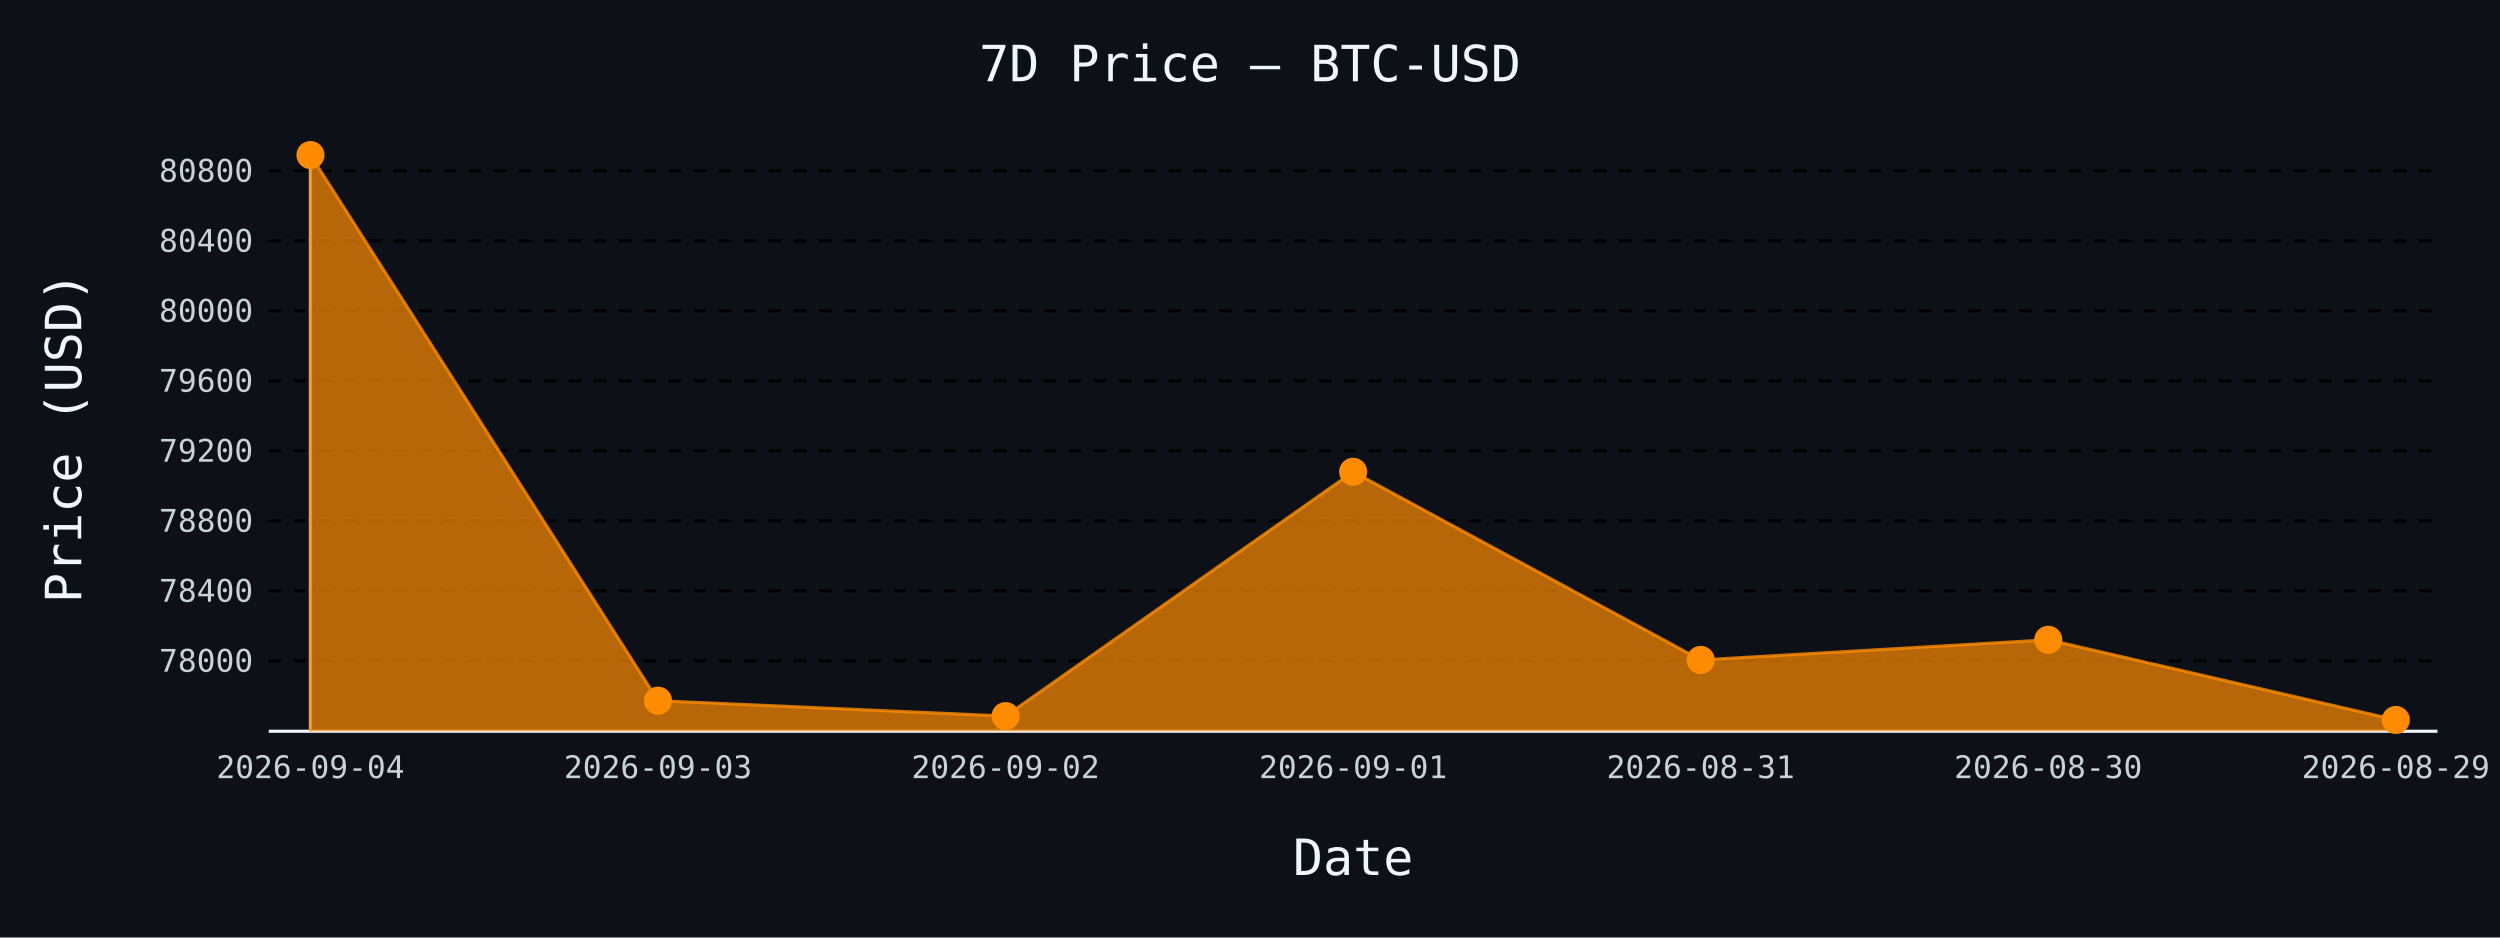
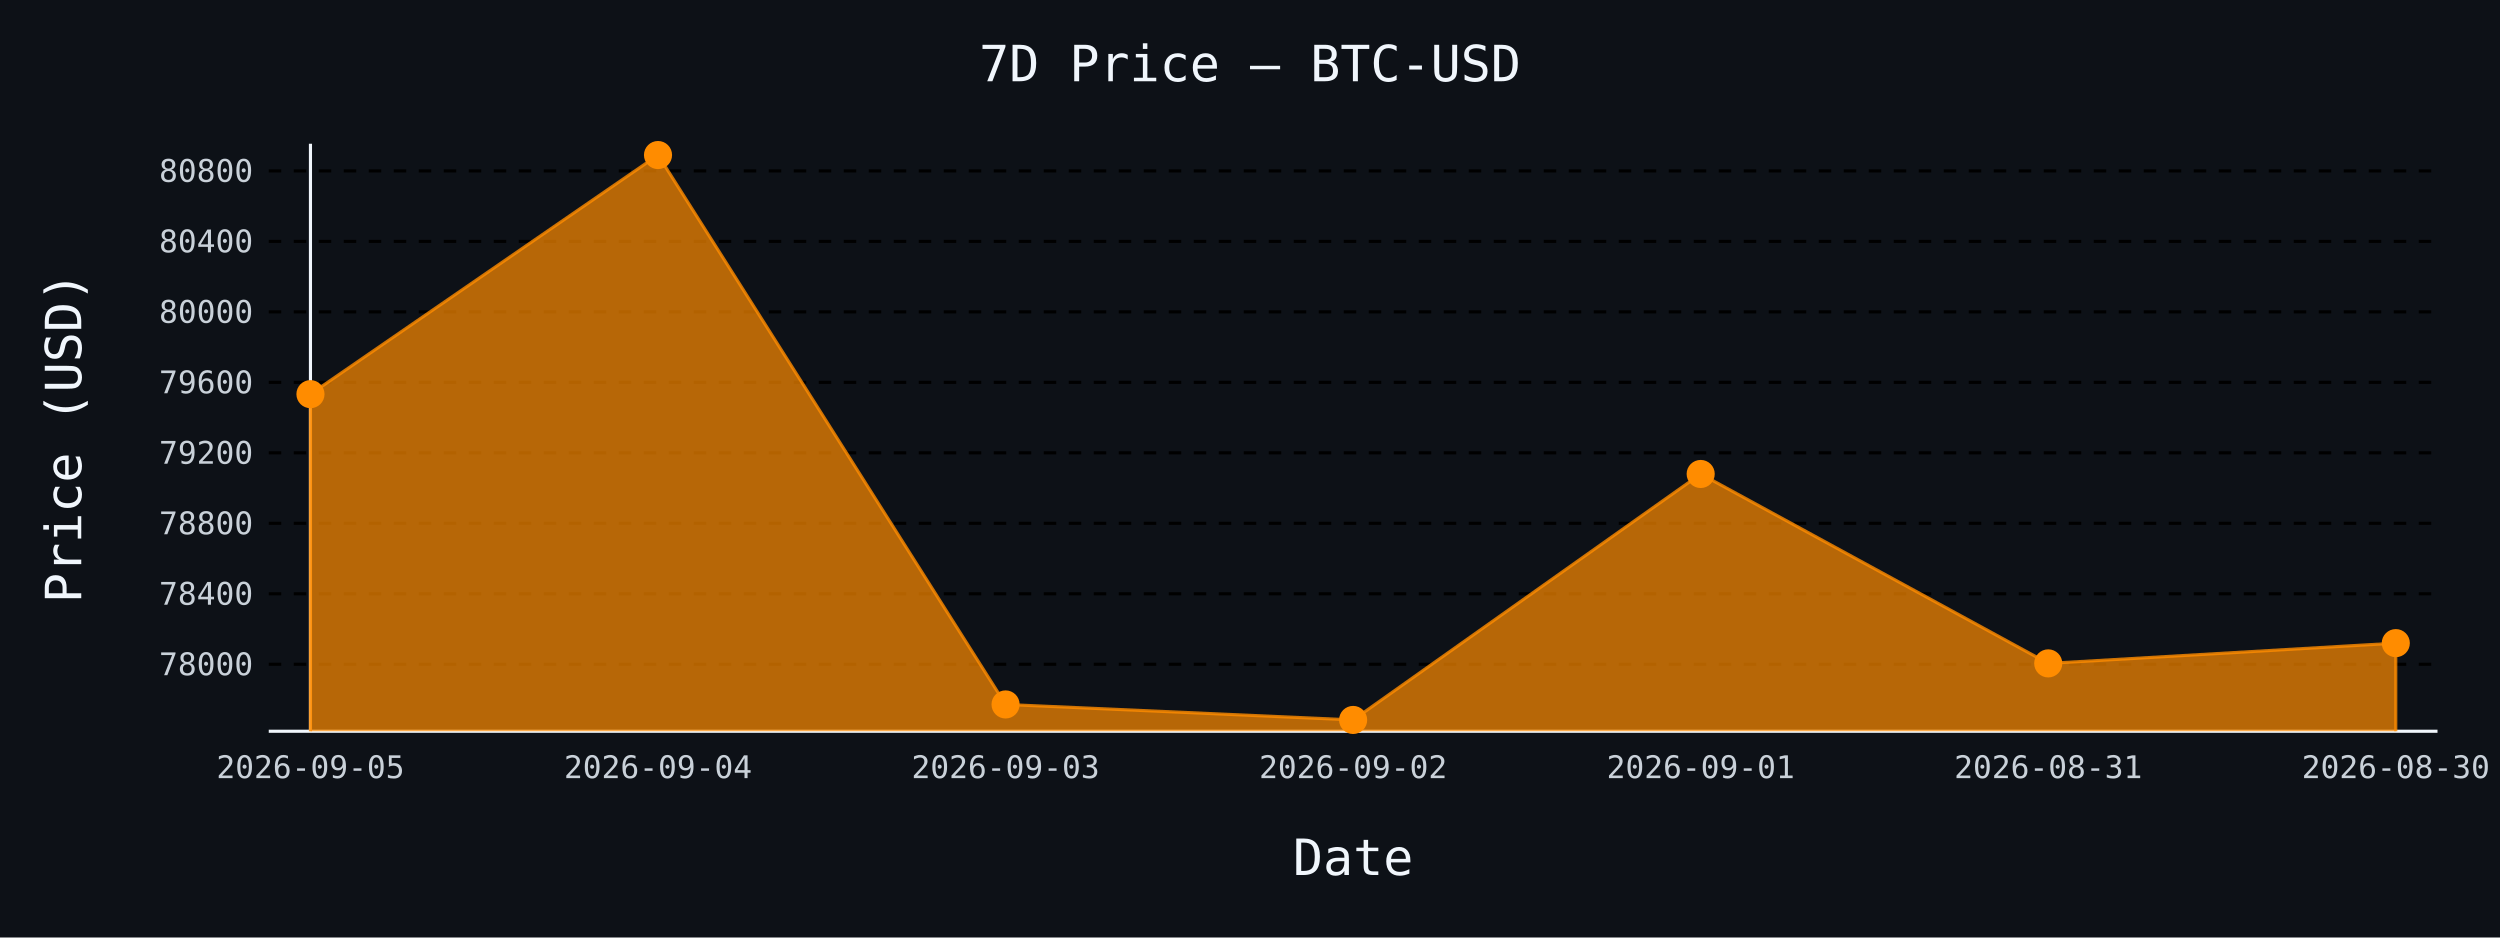
- <svg xmlns="http://www.w3.org/2000/svg" id="chart-f5510d9c-3556-44aa-9b6c-ed53421aed0c" class="pygal-chart" viewBox="0 0 800 300">
+ <svg xmlns="http://www.w3.org/2000/svg" id="chart-edb17920-1951-4baa-a104-4f57a540acae" class="pygal-chart" viewBox="0 0 800 300">
  <defs>
-     <style type="text/css">#chart-f5510d9c-3556-44aa-9b6c-ed53421aed0c{-webkit-user-select:none;-webkit-font-smoothing:antialiased;font-family:monospace}#chart-f5510d9c-3556-44aa-9b6c-ed53421aed0c .title{font-family:monospace;font-size:16px}#chart-f5510d9c-3556-44aa-9b6c-ed53421aed0c .legends .legend text{font-family:monospace;font-size:14px}#chart-f5510d9c-3556-44aa-9b6c-ed53421aed0c .axis text{font-family:monospace;font-size:10px}#chart-f5510d9c-3556-44aa-9b6c-ed53421aed0c .axis text.major{font-family:monospace;font-size:10px}#chart-f5510d9c-3556-44aa-9b6c-ed53421aed0c .text-overlay text.value{font-family:monospace;font-size:16px}#chart-f5510d9c-3556-44aa-9b6c-ed53421aed0c .text-overlay text.label{font-family:monospace;font-size:10px}#chart-f5510d9c-3556-44aa-9b6c-ed53421aed0c .tooltip{font-family:monospace;font-size:14px}#chart-f5510d9c-3556-44aa-9b6c-ed53421aed0c text.no_data{font-family:monospace;font-size:64px}
- #chart-f5510d9c-3556-44aa-9b6c-ed53421aed0c{background-color:#0d1117}#chart-f5510d9c-3556-44aa-9b6c-ed53421aed0c path,#chart-f5510d9c-3556-44aa-9b6c-ed53421aed0c line,#chart-f5510d9c-3556-44aa-9b6c-ed53421aed0c rect,#chart-f5510d9c-3556-44aa-9b6c-ed53421aed0c circle{-webkit-transition:150ms;-moz-transition:150ms;transition:150ms}#chart-f5510d9c-3556-44aa-9b6c-ed53421aed0c .graph &gt; .background{fill:#0d1117}#chart-f5510d9c-3556-44aa-9b6c-ed53421aed0c .plot &gt; .background{fill:#0d1117}#chart-f5510d9c-3556-44aa-9b6c-ed53421aed0c .graph{fill:#c9d1d9}#chart-f5510d9c-3556-44aa-9b6c-ed53421aed0c text.no_data{fill:#f0f6fc}#chart-f5510d9c-3556-44aa-9b6c-ed53421aed0c .title{fill:#f0f6fc}#chart-f5510d9c-3556-44aa-9b6c-ed53421aed0c .legends .legend text{fill:#c9d1d9}#chart-f5510d9c-3556-44aa-9b6c-ed53421aed0c .legends .legend:hover text{fill:#f0f6fc}#chart-f5510d9c-3556-44aa-9b6c-ed53421aed0c .axis .line{stroke:#f0f6fc}#chart-f5510d9c-3556-44aa-9b6c-ed53421aed0c .axis .guide.line{stroke:#8b949e}#chart-f5510d9c-3556-44aa-9b6c-ed53421aed0c .axis .major.line{stroke:#c9d1d9}#chart-f5510d9c-3556-44aa-9b6c-ed53421aed0c .axis text.major{fill:#f0f6fc}#chart-f5510d9c-3556-44aa-9b6c-ed53421aed0c .axis.y .guides:hover .guide.line,#chart-f5510d9c-3556-44aa-9b6c-ed53421aed0c .line-graph .axis.x .guides:hover .guide.line,#chart-f5510d9c-3556-44aa-9b6c-ed53421aed0c .stackedline-graph .axis.x .guides:hover .guide.line,#chart-f5510d9c-3556-44aa-9b6c-ed53421aed0c .xy-graph .axis.x .guides:hover .guide.line{stroke:#f0f6fc}#chart-f5510d9c-3556-44aa-9b6c-ed53421aed0c .axis .guides:hover text{fill:#f0f6fc}#chart-f5510d9c-3556-44aa-9b6c-ed53421aed0c .reactive{fill-opacity:.7;stroke-opacity:.8;stroke-width:1}#chart-f5510d9c-3556-44aa-9b6c-ed53421aed0c .ci{stroke:#c9d1d9}#chart-f5510d9c-3556-44aa-9b6c-ed53421aed0c .reactive.active,#chart-f5510d9c-3556-44aa-9b6c-ed53421aed0c .active .reactive{fill-opacity:.8;stroke-opacity:.9;stroke-width:4}#chart-f5510d9c-3556-44aa-9b6c-ed53421aed0c .ci .reactive.active{stroke-width:1.5}#chart-f5510d9c-3556-44aa-9b6c-ed53421aed0c .series text{fill:#f0f6fc}#chart-f5510d9c-3556-44aa-9b6c-ed53421aed0c .tooltip rect{fill:#0d1117;stroke:#f0f6fc;-webkit-transition:opacity 150ms;-moz-transition:opacity 150ms;transition:opacity 150ms}#chart-f5510d9c-3556-44aa-9b6c-ed53421aed0c .tooltip .label{fill:#c9d1d9}#chart-f5510d9c-3556-44aa-9b6c-ed53421aed0c .tooltip .label{fill:#c9d1d9}#chart-f5510d9c-3556-44aa-9b6c-ed53421aed0c .tooltip .legend{font-size:.8em;fill:#8b949e}#chart-f5510d9c-3556-44aa-9b6c-ed53421aed0c .tooltip .x_label{font-size:.6em;fill:#f0f6fc}#chart-f5510d9c-3556-44aa-9b6c-ed53421aed0c .tooltip .xlink{font-size:.5em;text-decoration:underline}#chart-f5510d9c-3556-44aa-9b6c-ed53421aed0c .tooltip .value{font-size:1.5em}#chart-f5510d9c-3556-44aa-9b6c-ed53421aed0c .bound{font-size:.5em}#chart-f5510d9c-3556-44aa-9b6c-ed53421aed0c .max-value{font-size:.75em;fill:#8b949e}#chart-f5510d9c-3556-44aa-9b6c-ed53421aed0c .map-element{fill:#0d1117;stroke:#8b949e !important}#chart-f5510d9c-3556-44aa-9b6c-ed53421aed0c .map-element .reactive{fill-opacity:inherit;stroke-opacity:inherit}#chart-f5510d9c-3556-44aa-9b6c-ed53421aed0c .color-0,#chart-f5510d9c-3556-44aa-9b6c-ed53421aed0c .color-0 a:visited{stroke:#ff8c00;fill:#ff8c00}#chart-f5510d9c-3556-44aa-9b6c-ed53421aed0c .text-overlay .color-0 text{fill:black}
- #chart-f5510d9c-3556-44aa-9b6c-ed53421aed0c text.no_data{text-anchor:middle}#chart-f5510d9c-3556-44aa-9b6c-ed53421aed0c .guide.line{fill:none}#chart-f5510d9c-3556-44aa-9b6c-ed53421aed0c .centered{text-anchor:middle}#chart-f5510d9c-3556-44aa-9b6c-ed53421aed0c .title{text-anchor:middle}#chart-f5510d9c-3556-44aa-9b6c-ed53421aed0c .legends .legend text{fill-opacity:1}#chart-f5510d9c-3556-44aa-9b6c-ed53421aed0c .axis.x text{text-anchor:middle}#chart-f5510d9c-3556-44aa-9b6c-ed53421aed0c .axis.x:not(.web) text[transform]{text-anchor:start}#chart-f5510d9c-3556-44aa-9b6c-ed53421aed0c .axis.x:not(.web) text[transform].backwards{text-anchor:end}#chart-f5510d9c-3556-44aa-9b6c-ed53421aed0c .axis.y text{text-anchor:end}#chart-f5510d9c-3556-44aa-9b6c-ed53421aed0c .axis.y text[transform].backwards{text-anchor:start}#chart-f5510d9c-3556-44aa-9b6c-ed53421aed0c .axis.y2 text{text-anchor:start}#chart-f5510d9c-3556-44aa-9b6c-ed53421aed0c .axis.y2 text[transform].backwards{text-anchor:end}#chart-f5510d9c-3556-44aa-9b6c-ed53421aed0c .axis .guide.line{stroke-dasharray:4,4;stroke:black}#chart-f5510d9c-3556-44aa-9b6c-ed53421aed0c .axis .major.guide.line{stroke-dasharray:6,6;stroke:black}#chart-f5510d9c-3556-44aa-9b6c-ed53421aed0c .horizontal .axis.y .guide.line,#chart-f5510d9c-3556-44aa-9b6c-ed53421aed0c .horizontal .axis.y2 .guide.line,#chart-f5510d9c-3556-44aa-9b6c-ed53421aed0c .vertical .axis.x .guide.line{opacity:0}#chart-f5510d9c-3556-44aa-9b6c-ed53421aed0c .horizontal .axis.always_show .guide.line,#chart-f5510d9c-3556-44aa-9b6c-ed53421aed0c .vertical .axis.always_show .guide.line{opacity:1 !important}#chart-f5510d9c-3556-44aa-9b6c-ed53421aed0c .axis.y .guides:hover .guide.line,#chart-f5510d9c-3556-44aa-9b6c-ed53421aed0c .axis.y2 .guides:hover .guide.line,#chart-f5510d9c-3556-44aa-9b6c-ed53421aed0c .axis.x .guides:hover .guide.line{opacity:1}#chart-f5510d9c-3556-44aa-9b6c-ed53421aed0c .axis .guides:hover text{opacity:1}#chart-f5510d9c-3556-44aa-9b6c-ed53421aed0c .nofill{fill:none}#chart-f5510d9c-3556-44aa-9b6c-ed53421aed0c .subtle-fill{fill-opacity:.2}#chart-f5510d9c-3556-44aa-9b6c-ed53421aed0c .dot{stroke-width:1px;fill-opacity:1;stroke-opacity:1}#chart-f5510d9c-3556-44aa-9b6c-ed53421aed0c .dot.active{stroke-width:5px}#chart-f5510d9c-3556-44aa-9b6c-ed53421aed0c .dot.negative{fill:transparent}#chart-f5510d9c-3556-44aa-9b6c-ed53421aed0c text,#chart-f5510d9c-3556-44aa-9b6c-ed53421aed0c tspan{stroke:none !important}#chart-f5510d9c-3556-44aa-9b6c-ed53421aed0c .series text.active{opacity:1}#chart-f5510d9c-3556-44aa-9b6c-ed53421aed0c .tooltip rect{fill-opacity:.95;stroke-width:.5}#chart-f5510d9c-3556-44aa-9b6c-ed53421aed0c .tooltip text{fill-opacity:1}#chart-f5510d9c-3556-44aa-9b6c-ed53421aed0c .showable{visibility:hidden}#chart-f5510d9c-3556-44aa-9b6c-ed53421aed0c .showable.shown{visibility:visible}#chart-f5510d9c-3556-44aa-9b6c-ed53421aed0c .gauge-background{fill:rgba(229,229,229,1);stroke:none}#chart-f5510d9c-3556-44aa-9b6c-ed53421aed0c .bg-lines{stroke:#0d1117;stroke-width:2px}</style>
+     <style type="text/css">#chart-edb17920-1951-4baa-a104-4f57a540acae{-webkit-user-select:none;-webkit-font-smoothing:antialiased;font-family:monospace}#chart-edb17920-1951-4baa-a104-4f57a540acae .title{font-family:monospace;font-size:16px}#chart-edb17920-1951-4baa-a104-4f57a540acae .legends .legend text{font-family:monospace;font-size:14px}#chart-edb17920-1951-4baa-a104-4f57a540acae .axis text{font-family:monospace;font-size:10px}#chart-edb17920-1951-4baa-a104-4f57a540acae .axis text.major{font-family:monospace;font-size:10px}#chart-edb17920-1951-4baa-a104-4f57a540acae .text-overlay text.value{font-family:monospace;font-size:16px}#chart-edb17920-1951-4baa-a104-4f57a540acae .text-overlay text.label{font-family:monospace;font-size:10px}#chart-edb17920-1951-4baa-a104-4f57a540acae .tooltip{font-family:monospace;font-size:14px}#chart-edb17920-1951-4baa-a104-4f57a540acae text.no_data{font-family:monospace;font-size:64px}
+ #chart-edb17920-1951-4baa-a104-4f57a540acae{background-color:#0d1117}#chart-edb17920-1951-4baa-a104-4f57a540acae path,#chart-edb17920-1951-4baa-a104-4f57a540acae line,#chart-edb17920-1951-4baa-a104-4f57a540acae rect,#chart-edb17920-1951-4baa-a104-4f57a540acae circle{-webkit-transition:150ms;-moz-transition:150ms;transition:150ms}#chart-edb17920-1951-4baa-a104-4f57a540acae .graph &gt; .background{fill:#0d1117}#chart-edb17920-1951-4baa-a104-4f57a540acae .plot &gt; .background{fill:#0d1117}#chart-edb17920-1951-4baa-a104-4f57a540acae .graph{fill:#c9d1d9}#chart-edb17920-1951-4baa-a104-4f57a540acae text.no_data{fill:#f0f6fc}#chart-edb17920-1951-4baa-a104-4f57a540acae .title{fill:#f0f6fc}#chart-edb17920-1951-4baa-a104-4f57a540acae .legends .legend text{fill:#c9d1d9}#chart-edb17920-1951-4baa-a104-4f57a540acae .legends .legend:hover text{fill:#f0f6fc}#chart-edb17920-1951-4baa-a104-4f57a540acae .axis .line{stroke:#f0f6fc}#chart-edb17920-1951-4baa-a104-4f57a540acae .axis .guide.line{stroke:#8b949e}#chart-edb17920-1951-4baa-a104-4f57a540acae .axis .major.line{stroke:#c9d1d9}#chart-edb17920-1951-4baa-a104-4f57a540acae .axis text.major{fill:#f0f6fc}#chart-edb17920-1951-4baa-a104-4f57a540acae .axis.y .guides:hover .guide.line,#chart-edb17920-1951-4baa-a104-4f57a540acae .line-graph .axis.x .guides:hover .guide.line,#chart-edb17920-1951-4baa-a104-4f57a540acae .stackedline-graph .axis.x .guides:hover .guide.line,#chart-edb17920-1951-4baa-a104-4f57a540acae .xy-graph .axis.x .guides:hover .guide.line{stroke:#f0f6fc}#chart-edb17920-1951-4baa-a104-4f57a540acae .axis .guides:hover text{fill:#f0f6fc}#chart-edb17920-1951-4baa-a104-4f57a540acae .reactive{fill-opacity:.7;stroke-opacity:.8;stroke-width:1}#chart-edb17920-1951-4baa-a104-4f57a540acae .ci{stroke:#c9d1d9}#chart-edb17920-1951-4baa-a104-4f57a540acae .reactive.active,#chart-edb17920-1951-4baa-a104-4f57a540acae .active .reactive{fill-opacity:.8;stroke-opacity:.9;stroke-width:4}#chart-edb17920-1951-4baa-a104-4f57a540acae .ci .reactive.active{stroke-width:1.5}#chart-edb17920-1951-4baa-a104-4f57a540acae .series text{fill:#f0f6fc}#chart-edb17920-1951-4baa-a104-4f57a540acae .tooltip rect{fill:#0d1117;stroke:#f0f6fc;-webkit-transition:opacity 150ms;-moz-transition:opacity 150ms;transition:opacity 150ms}#chart-edb17920-1951-4baa-a104-4f57a540acae .tooltip .label{fill:#c9d1d9}#chart-edb17920-1951-4baa-a104-4f57a540acae .tooltip .label{fill:#c9d1d9}#chart-edb17920-1951-4baa-a104-4f57a540acae .tooltip .legend{font-size:.8em;fill:#8b949e}#chart-edb17920-1951-4baa-a104-4f57a540acae .tooltip .x_label{font-size:.6em;fill:#f0f6fc}#chart-edb17920-1951-4baa-a104-4f57a540acae .tooltip .xlink{font-size:.5em;text-decoration:underline}#chart-edb17920-1951-4baa-a104-4f57a540acae .tooltip .value{font-size:1.5em}#chart-edb17920-1951-4baa-a104-4f57a540acae .bound{font-size:.5em}#chart-edb17920-1951-4baa-a104-4f57a540acae .max-value{font-size:.75em;fill:#8b949e}#chart-edb17920-1951-4baa-a104-4f57a540acae .map-element{fill:#0d1117;stroke:#8b949e !important}#chart-edb17920-1951-4baa-a104-4f57a540acae .map-element .reactive{fill-opacity:inherit;stroke-opacity:inherit}#chart-edb17920-1951-4baa-a104-4f57a540acae .color-0,#chart-edb17920-1951-4baa-a104-4f57a540acae .color-0 a:visited{stroke:#ff8c00;fill:#ff8c00}#chart-edb17920-1951-4baa-a104-4f57a540acae .text-overlay .color-0 text{fill:black}
+ #chart-edb17920-1951-4baa-a104-4f57a540acae text.no_data{text-anchor:middle}#chart-edb17920-1951-4baa-a104-4f57a540acae .guide.line{fill:none}#chart-edb17920-1951-4baa-a104-4f57a540acae .centered{text-anchor:middle}#chart-edb17920-1951-4baa-a104-4f57a540acae .title{text-anchor:middle}#chart-edb17920-1951-4baa-a104-4f57a540acae .legends .legend text{fill-opacity:1}#chart-edb17920-1951-4baa-a104-4f57a540acae .axis.x text{text-anchor:middle}#chart-edb17920-1951-4baa-a104-4f57a540acae .axis.x:not(.web) text[transform]{text-anchor:start}#chart-edb17920-1951-4baa-a104-4f57a540acae .axis.x:not(.web) text[transform].backwards{text-anchor:end}#chart-edb17920-1951-4baa-a104-4f57a540acae .axis.y text{text-anchor:end}#chart-edb17920-1951-4baa-a104-4f57a540acae .axis.y text[transform].backwards{text-anchor:start}#chart-edb17920-1951-4baa-a104-4f57a540acae .axis.y2 text{text-anchor:start}#chart-edb17920-1951-4baa-a104-4f57a540acae .axis.y2 text[transform].backwards{text-anchor:end}#chart-edb17920-1951-4baa-a104-4f57a540acae .axis .guide.line{stroke-dasharray:4,4;stroke:black}#chart-edb17920-1951-4baa-a104-4f57a540acae .axis .major.guide.line{stroke-dasharray:6,6;stroke:black}#chart-edb17920-1951-4baa-a104-4f57a540acae .horizontal .axis.y .guide.line,#chart-edb17920-1951-4baa-a104-4f57a540acae .horizontal .axis.y2 .guide.line,#chart-edb17920-1951-4baa-a104-4f57a540acae .vertical .axis.x .guide.line{opacity:0}#chart-edb17920-1951-4baa-a104-4f57a540acae .horizontal .axis.always_show .guide.line,#chart-edb17920-1951-4baa-a104-4f57a540acae .vertical .axis.always_show .guide.line{opacity:1 !important}#chart-edb17920-1951-4baa-a104-4f57a540acae .axis.y .guides:hover .guide.line,#chart-edb17920-1951-4baa-a104-4f57a540acae .axis.y2 .guides:hover .guide.line,#chart-edb17920-1951-4baa-a104-4f57a540acae .axis.x .guides:hover .guide.line{opacity:1}#chart-edb17920-1951-4baa-a104-4f57a540acae .axis .guides:hover text{opacity:1}#chart-edb17920-1951-4baa-a104-4f57a540acae .nofill{fill:none}#chart-edb17920-1951-4baa-a104-4f57a540acae .subtle-fill{fill-opacity:.2}#chart-edb17920-1951-4baa-a104-4f57a540acae .dot{stroke-width:1px;fill-opacity:1;stroke-opacity:1}#chart-edb17920-1951-4baa-a104-4f57a540acae .dot.active{stroke-width:5px}#chart-edb17920-1951-4baa-a104-4f57a540acae .dot.negative{fill:transparent}#chart-edb17920-1951-4baa-a104-4f57a540acae text,#chart-edb17920-1951-4baa-a104-4f57a540acae tspan{stroke:none !important}#chart-edb17920-1951-4baa-a104-4f57a540acae .series text.active{opacity:1}#chart-edb17920-1951-4baa-a104-4f57a540acae .tooltip rect{fill-opacity:.95;stroke-width:.5}#chart-edb17920-1951-4baa-a104-4f57a540acae .tooltip text{fill-opacity:1}#chart-edb17920-1951-4baa-a104-4f57a540acae .showable{visibility:hidden}#chart-edb17920-1951-4baa-a104-4f57a540acae .showable.shown{visibility:visible}#chart-edb17920-1951-4baa-a104-4f57a540acae .gauge-background{fill:rgba(229,229,229,1);stroke:none}#chart-edb17920-1951-4baa-a104-4f57a540acae .bg-lines{stroke:#0d1117;stroke-width:2px}</style>
  </defs>
  <g class="graph line-graph vertical">
    <rect x="0" y="0" width="800" height="300" class="background" />
    <g transform="translate(86, 46)" class="plot">
      <rect x="0" y="0" width="694.0" height="188" class="background" />
      <g class="axis y always_show">
        <path d="M0 188 h694" class="line" />
        <g class="guides">
-           <path d="M0 165.456 h694" class="guide line" />
-           <text x="-5" y="168.956" class="">78000</text>
+           <path d="M0 166.567 h694" class="guide line" />
+           <text x="-5" y="170.067" class="">78000</text>
        </g>
        <g class="guides">
-           <path d="M0 143.056 h694" class="guide line" />
-           <text x="-5" y="146.556" class="">78400</text>
+           <path d="M0 144.013 h694" class="guide line" />
+           <text x="-5" y="147.513" class="">78400</text>
        </g>
        <g class="guides">
-           <path d="M0 120.656 h694" class="guide line" />
-           <text x="-5" y="124.156" class="">78800</text>
+           <path d="M0 121.459 h694" class="guide line" />
+           <text x="-5" y="124.959" class="">78800</text>
        </g>
        <g class="guides">
-           <path d="M0 98.256 h694" class="guide line" />
-           <text x="-5" y="101.756" class="">79200</text>
+           <path d="M0 98.905 h694" class="guide line" />
+           <text x="-5" y="102.405" class="">79200</text>
        </g>
        <g class="guides">
-           <path d="M0 75.856 h694" class="guide line" />
-           <text x="-5" y="79.356" class="">79600</text>
+           <path d="M0 76.352 h694" class="guide line" />
+           <text x="-5" y="79.852" class="">79600</text>
        </g>
        <g class="guides">
-           <path d="M0 53.456 h694" class="guide line" />
-           <text x="-5" y="56.956" class="">80000</text>
+           <path d="M0 53.798 h694" class="guide line" />
+           <text x="-5" y="57.298" class="">80000</text>
        </g>
        <g class="guides">
-           <path d="M0 31.056 h694" class="guide line" />
-           <text x="-5" y="34.556" class="">80400</text>
+           <path d="M0 31.244 h694" class="guide line" />
+           <text x="-5" y="34.744" class="">80400</text>
        </g>
        <g class="guides">
-           <path d="M0 8.655 h694" class="guide line" />
-           <text x="-5" y="12.155" class="">80800</text>
+           <path d="M0 8.69 h694" class="guide line" />
+           <text x="-5" y="12.19" class="">80800</text>
        </g>
      </g>
      <g class="axis x">
        <g class="guides">
          <path d="M13.346 0 v188" class="line" />
-           <text x="13.346" y="203.0" class="">2026-09-04</text>
+           <text x="13.346" y="203.0" class="">2026-09-05</text>
        </g>
        <g class="guides">
          <path d="M124.564 0 v188" class="guide line" />
-           <text x="124.564" y="203.0" class="">2026-09-03</text>
+           <text x="124.564" y="203.0" class="">2026-09-04</text>
        </g>
        <g class="guides">
          <path d="M235.782 0 v188" class="guide line" />
-           <text x="235.782" y="203.0" class="">2026-09-02</text>
+           <text x="235.782" y="203.0" class="">2026-09-03</text>
        </g>
        <g class="guides">
          <path d="M347 0 v188" class="guide line" />
-           <text x="347.0" y="203.0" class="">2026-09-01</text>
+           <text x="347.0" y="203.0" class="">2026-09-02</text>
        </g>
        <g class="guides">
          <path d="M458.218 0 v188" class="guide line" />
-           <text x="458.218" y="203.0" class="">2026-08-31</text>
+           <text x="458.218" y="203.0" class="">2026-09-01</text>
        </g>
        <g class="guides">
          <path d="M569.436 0 v188" class="guide line" />
-           <text x="569.436" y="203.0" class="">2026-08-30</text>
+           <text x="569.436" y="203.0" class="">2026-08-31</text>
        </g>
        <g class="guides">
          <path d="M680.654 0 v188" class="guide line" />
-           <text x="680.654" y="203.0" class="">2026-08-29</text>
+           <text x="680.654" y="203.0" class="">2026-08-30</text>
        </g>
      </g>
      <g class="series serie-0 color-0">
-         <path d="M13.346 188 L13.346 3.615 124.564 178.225 235.782 183.153 347 104.976 458.218 165.176 569.436 158.736 680.654 184.385 680.654 188" class="line reactive" />
+         <path d="M13.346 188 L13.346 80.129 124.564 3.615 235.782 179.423 347 184.385 458.218 105.672 569.436 166.285 680.654 159.801 680.654 188" class="line reactive" />
      </g>
    </g>
    <g class="titles">
      <text x="400.0" y="26" class="title plot_title">7D Price — BTC-USD</text>
      <text x="433.0" y="280" class="title">Date</text>
      <text x="0" y="166.0" class="title" transform="rotate(-90 0 140)">Price (USD)</text>
    </g>
    <g transform="translate(86, 46)" class="plot overlay">
      <g class="series serie-0 color-0">
        <g class="dots">
-           <circle cx="13.346" cy="3.615" r="4" class="dot reactive tooltip-trigger" />
+           <circle cx="13.346" cy="80.129" r="4" class="dot reactive tooltip-trigger" />
        </g>
        <g class="dots">
-           <circle cx="124.564" cy="178.225" r="4" class="dot reactive tooltip-trigger" />
+           <circle cx="124.564" cy="3.615" r="4" class="dot reactive tooltip-trigger" />
        </g>
        <g class="dots">
-           <circle cx="235.782" cy="183.153" r="4" class="dot reactive tooltip-trigger" />
+           <circle cx="235.782" cy="179.423" r="4" class="dot reactive tooltip-trigger" />
        </g>
        <g class="dots">
-           <circle cx="347.0" cy="104.976" r="4" class="dot reactive tooltip-trigger" />
+           <circle cx="347.0" cy="184.385" r="4" class="dot reactive tooltip-trigger" />
        </g>
        <g class="dots">
-           <circle cx="458.218" cy="165.176" r="4" class="dot reactive tooltip-trigger" />
+           <circle cx="458.218" cy="105.672" r="4" class="dot reactive tooltip-trigger" />
        </g>
        <g class="dots">
-           <circle cx="569.436" cy="158.736" r="4" class="dot reactive tooltip-trigger" />
+           <circle cx="569.436" cy="166.285" r="4" class="dot reactive tooltip-trigger" />
        </g>
        <g class="dots">
-           <circle cx="680.654" cy="184.385" r="4" class="dot reactive tooltip-trigger" />
+           <circle cx="680.654" cy="159.801" r="4" class="dot reactive tooltip-trigger" />
        </g>
      </g>
    </g>
    <g transform="translate(86, 46)" class="plot text-overlay">
      <g class="series serie-0 color-0" />
    </g>
    <g transform="translate(86, 46)" class="plot tooltip-overlay">
      <g transform="translate(0 0)" style="opacity: 0" class="tooltip">
        <rect rx="0" ry="0" width="0" height="0" class="tooltip-box" />
        <g class="text" />
      </g>
    </g>
  </g>
</svg>
